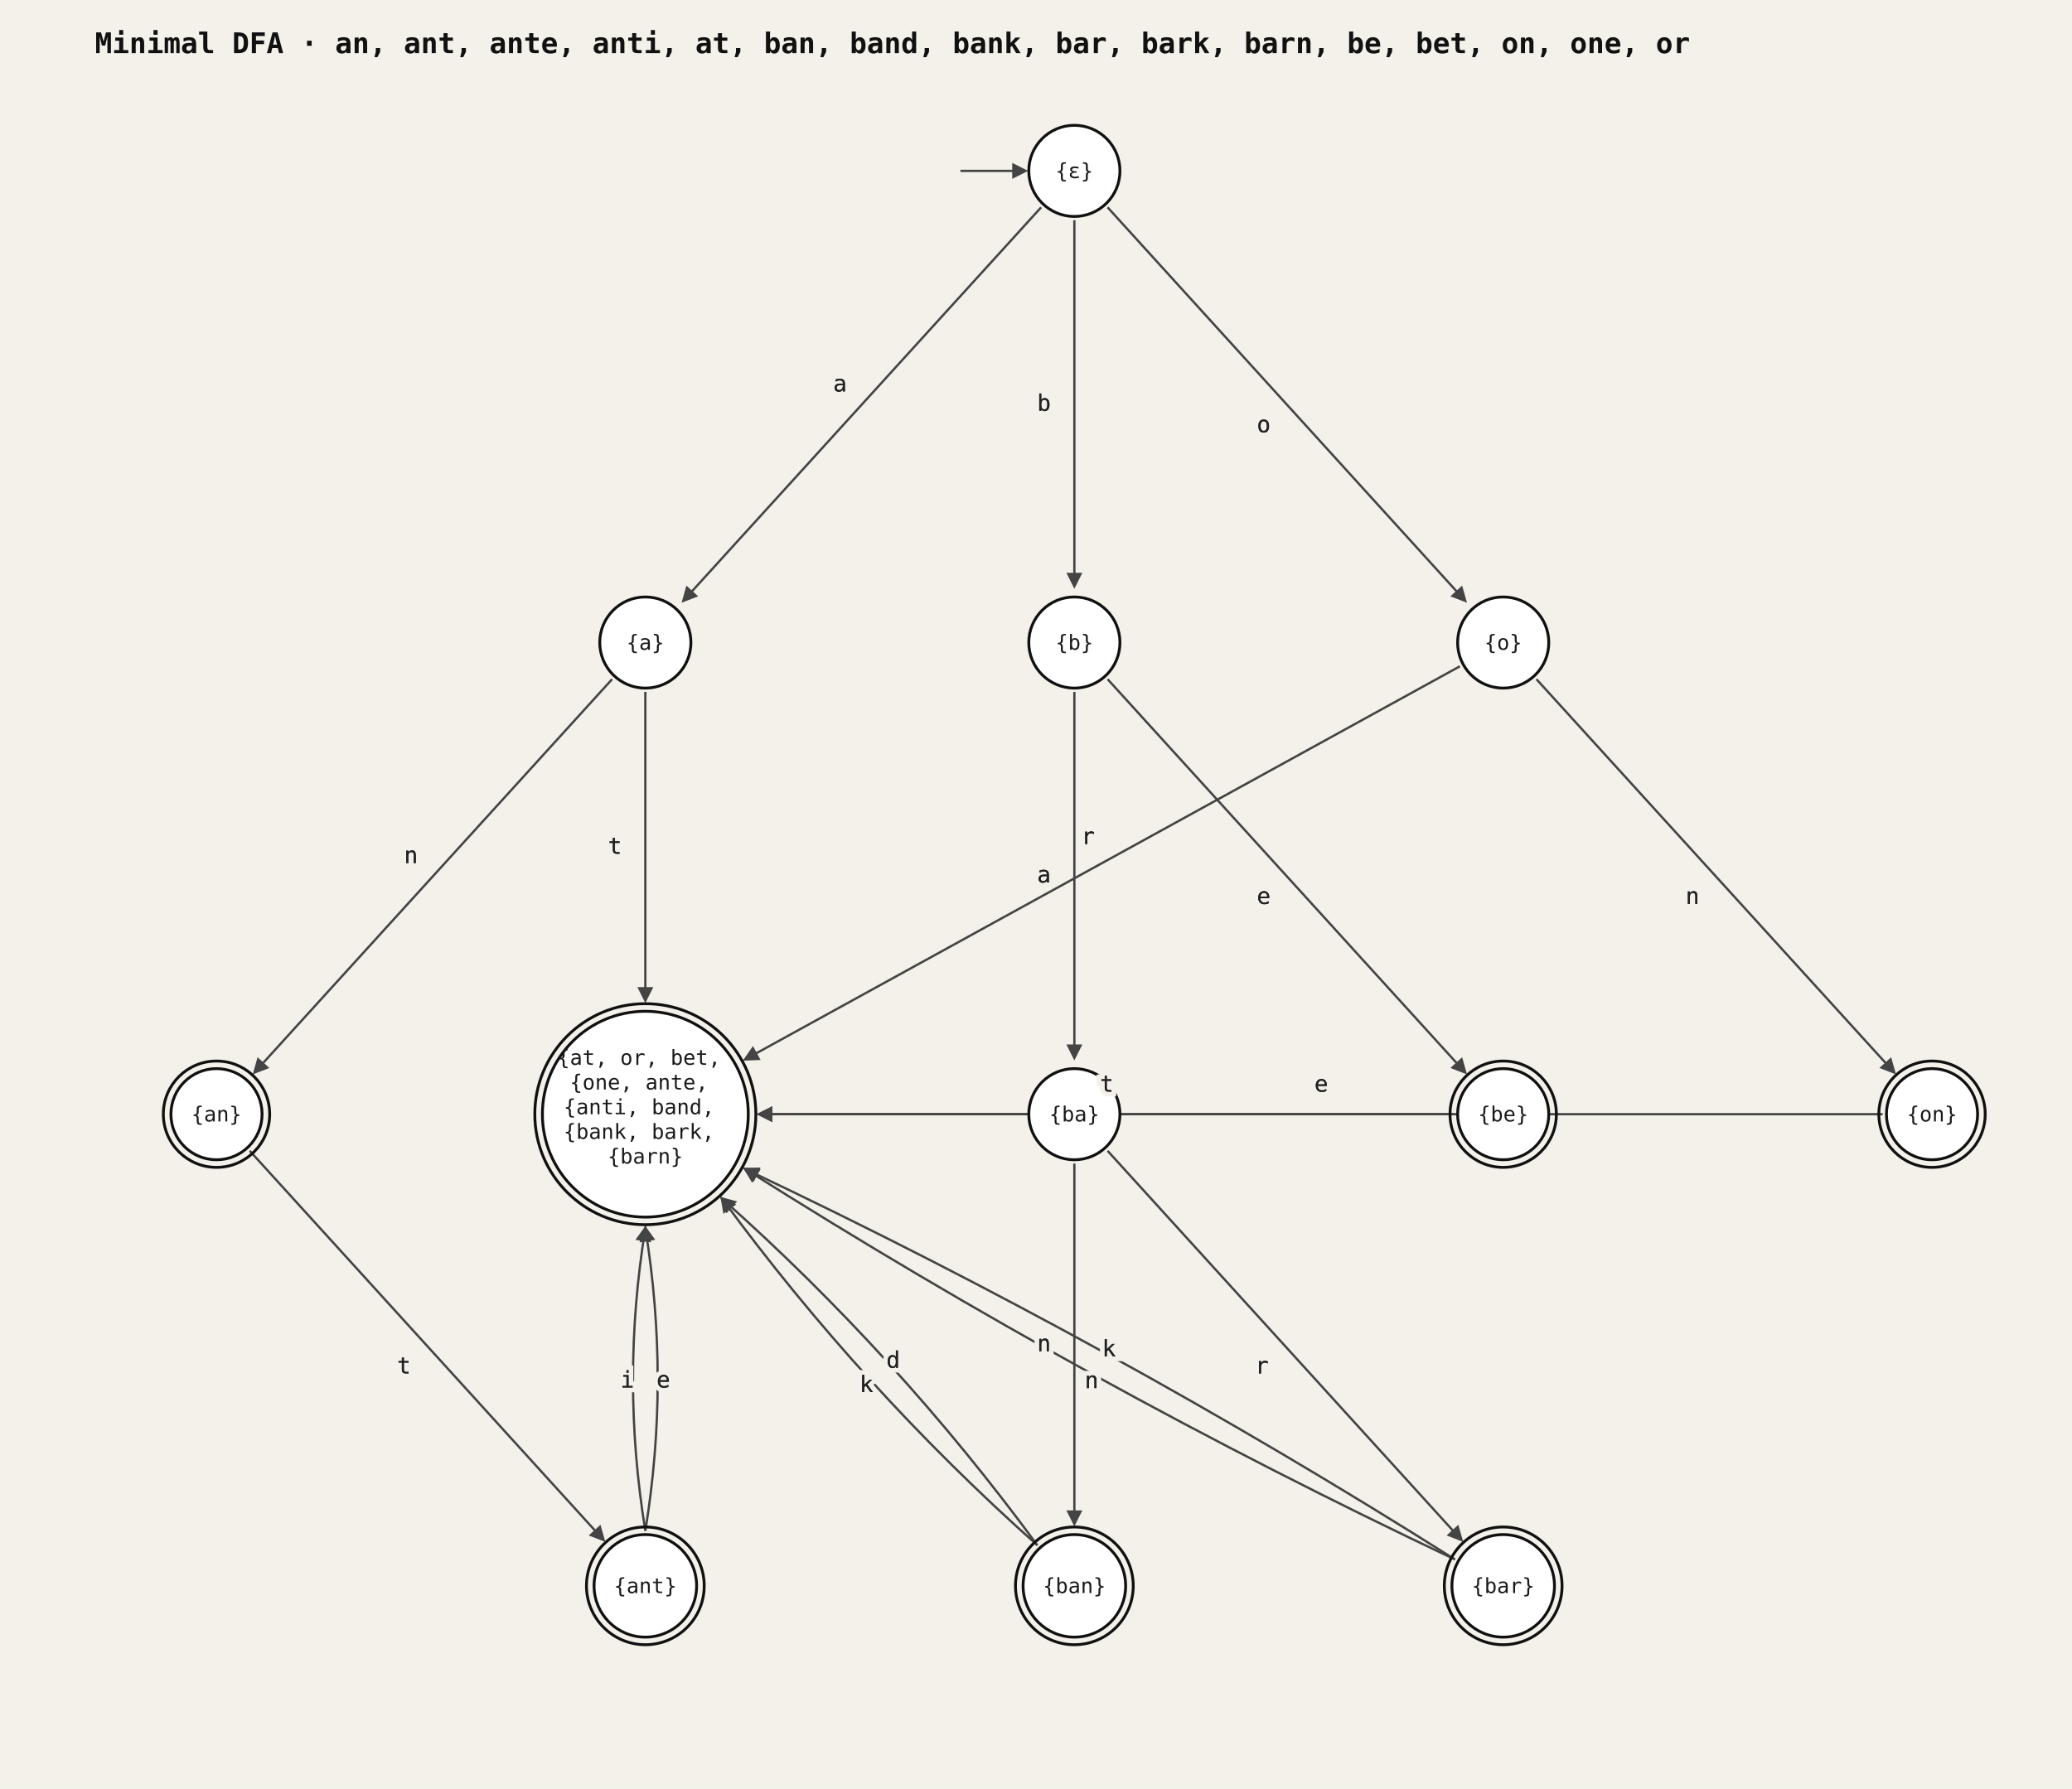
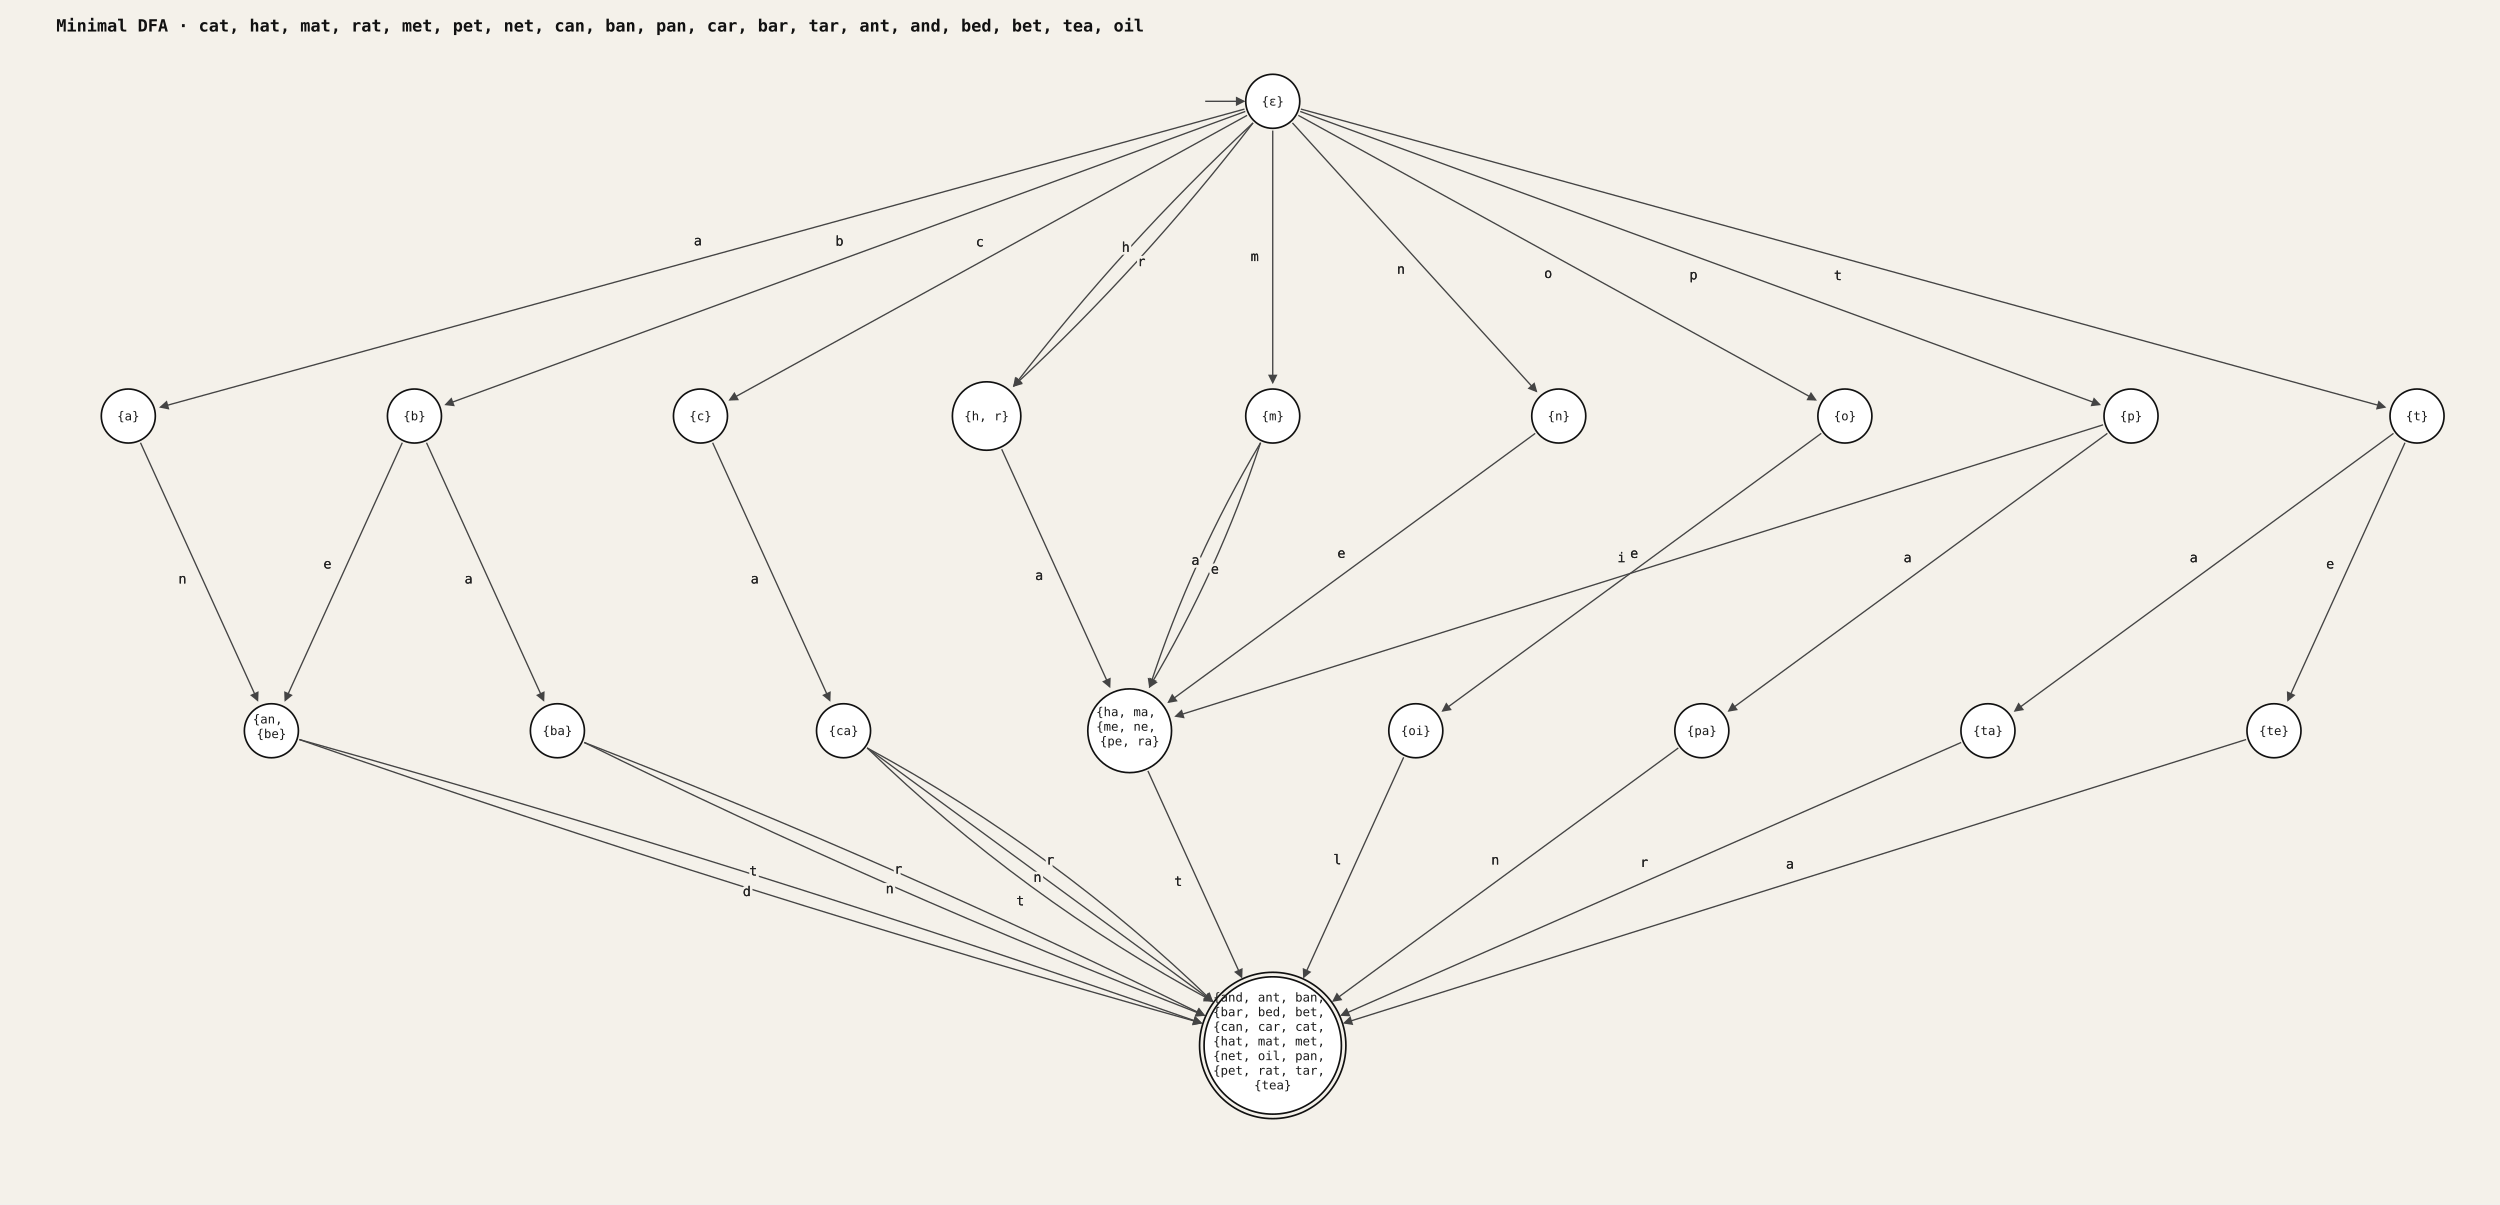
- <svg xmlns="http://www.w3.org/2000/svg" width="1091" height="942" viewBox="0 0 1091 942">
+ <svg xmlns="http://www.w3.org/2000/svg" width="2221" height="1070" viewBox="0 0 2221 1070">
  <style>text { font-family: ui-monospace, Consolas, monospace; font-size: 13px; fill: #111; }.edge-label { font-size: 12px; fill: #222; }.state-label { font-size: 11px; fill: #1a1a1a; }.title { font-size: 15px; font-weight: 600; fill: #111; }</style>
-   <rect x="0" y="0" width="1091" height="942" fill="#f4f1ea" />
-   <text x="50" y="28" class="title">Minimal DFA · an, ant, ante, anti, at, ban, band, bank, bar, bark, barn, be, bet, on, one, or</text>
+   <rect x="0" y="0" width="2221" height="1070" fill="#f4f1ea" />
+   <text x="50" y="28" class="title">Minimal DFA · cat, hat, mat, rat, met, pet, net, can, ban, pan, car, bar, tar, ant, and, bed, bet, tea, oil</text>
  <defs>
    <marker id="arrow" viewBox="0 0 10 10" refX="8" refY="5" markerWidth="7" markerHeight="7" orient="auto-start-reverse">
      <path d="M 0 0 L 10 5 L 0 10 z" fill="#444" />
    </marker>
  </defs>
-   <path d="M 548.2 109.2 L 360.0 316.2" fill="none" stroke="#444" stroke-width="1.2" marker-end="url(#arrow)" />
-   <path d="M 565.7 116.0 L 565.7 308.4" fill="none" stroke="#444" stroke-width="1.2" marker-end="url(#arrow)" />
-   <path d="M 583.2 109.2 L 771.3 316.2" fill="none" stroke="#444" stroke-width="1.2" marker-end="url(#arrow)" />
-   <path d="M 322.3 357.7 L 134.2 564.6" fill="none" stroke="#444" stroke-width="1.2" marker-end="url(#arrow)" />
-   <path d="M 339.8 364.4 L 339.8 526.6" fill="none" stroke="#444" stroke-width="1.2" marker-end="url(#arrow)" />
-   <path d="M 565.7 364.4 L 565.7 556.8" fill="none" stroke="#444" stroke-width="1.2" marker-end="url(#arrow)" />
-   <path d="M 583.2 357.7 L 771.3 564.6" fill="none" stroke="#444" stroke-width="1.2" marker-end="url(#arrow)" />
-   <path d="M 768.7 350.9 L 392.6 557.8" fill="none" stroke="#444" stroke-width="1.2" marker-end="url(#arrow)" />
-   <path d="M 809.0 357.7 L 997.2 564.6" fill="none" stroke="#444" stroke-width="1.2" marker-end="url(#arrow)" />
-   <path d="M 131.5 606.1 L 317.6 810.8" fill="none" stroke="#444" stroke-width="1.2" marker-end="url(#arrow)" />
-   <path d="M 565.7 612.8 L 565.7 802.2" fill="none" stroke="#444" stroke-width="1.2" marker-end="url(#arrow)" />
-   <path d="M 583.2 606.1 L 769.3 810.8" fill="none" stroke="#444" stroke-width="1.2" marker-end="url(#arrow)" />
-   <path d="M 765.5 586.8 L 400.0 586.8" fill="none" stroke="#444" stroke-width="1.2" marker-end="url(#arrow)" />
-   <path d="M 991.3 586.8 L 400.0 586.8" fill="none" stroke="#444" stroke-width="1.2" marker-end="url(#arrow)" />
-   <path d="M 339.8 806.2 Q 326.8 726.6 339.8 647.0" fill="none" stroke="#444" stroke-width="1.2" marker-end="url(#arrow)" />
-   <path d="M 339.8 806.2 Q 352.8 726.6 339.8 647.0" fill="none" stroke="#444" stroke-width="1.2" marker-end="url(#arrow)" />
-   <path d="M 546.2 813.8 Q 453.6 731.3 380.3 631.4" fill="none" stroke="#444" stroke-width="1.2" marker-end="url(#arrow)" />
-   <path d="M 546.2 813.8 Q 472.9 713.8 380.3 631.4" fill="none" stroke="#444" stroke-width="1.2" marker-end="url(#arrow)" />
-   <path d="M 766.1 821.3 Q 573.1 730.0 392.6 615.8" fill="none" stroke="#444" stroke-width="1.2" marker-end="url(#arrow)" />
-   <path d="M 766.1 821.3 Q 585.6 707.2 392.6 615.8" fill="none" stroke="#444" stroke-width="1.2" marker-end="url(#arrow)" />
-   <line x1="505.7" y1="90.0" x2="539.7" y2="90.0" stroke="#444" stroke-width="1.2" marker-end="url(#arrow)" />
-   <circle cx="565.7" cy="90.0" r="24.0" fill="#ffffff" stroke="#111" stroke-width="1.5" />
-   <text x="565.7" y="90.0" text-anchor="middle" dominant-baseline="central" class="state-label" font-size="10px">{ε}</text>
-   <circle cx="339.8" cy="338.4" r="24.0" fill="#ffffff" stroke="#111" stroke-width="1.5" />
-   <text x="339.8" y="338.4" text-anchor="middle" dominant-baseline="central" class="state-label" font-size="10px">{a}</text>
-   <circle cx="565.7" cy="338.4" r="24.0" fill="#ffffff" stroke="#111" stroke-width="1.5" />
-   <text x="565.7" y="338.4" text-anchor="middle" dominant-baseline="central" class="state-label" font-size="10px">{b}</text>
-   <circle cx="791.5" cy="338.4" r="24.0" fill="#ffffff" stroke="#111" stroke-width="1.5" />
-   <text x="791.5" y="338.4" text-anchor="middle" dominant-baseline="central" class="state-label" font-size="10px">{o}</text>
-   <circle cx="114.0" cy="586.8" r="28.0" fill="none" stroke="#111" stroke-width="1.5" />
-   <circle cx="114.0" cy="586.8" r="24.0" fill="#ffffff" stroke="#111" stroke-width="1.5" />
-   <text x="114.0" y="586.8" text-anchor="middle" dominant-baseline="central" class="state-label" font-size="10px">{an}</text>
-   <circle cx="339.8" cy="586.8" r="58.2" fill="none" stroke="#111" stroke-width="1.5" />
-   <circle cx="339.8" cy="586.8" r="54.2" fill="#ffffff" stroke="#111" stroke-width="1.5" />
-   <text x="339.8" y="560.8" text-anchor="middle" class="state-label" font-size="9px">
-     <tspan x="339.8" dy="0">{at, or, bet,</tspan>
-     <tspan x="339.8" dy="13">{one, ante,</tspan>
-     <tspan x="339.8" dy="13">{anti, band,</tspan>
-     <tspan x="339.8" dy="13">{bank, bark,</tspan>
-     <tspan x="339.8" dy="13">{barn}</tspan>
+   <path d="M 1105.6 96.9 L 142.9 361.6" fill="none" stroke="#444" stroke-width="1.2" marker-end="url(#arrow)" />
+   <path d="M 1106.3 99.0 L 396.3 359.3" fill="none" stroke="#444" stroke-width="1.2" marker-end="url(#arrow)" />
+   <path d="M 1107.9 102.5 L 648.6 355.1" fill="none" stroke="#444" stroke-width="1.2" marker-end="url(#arrow)" />
+   <path d="M 1113.2 109.2 Q 1016.7 234.7 901.0 342.6" fill="none" stroke="#444" stroke-width="1.2" marker-end="url(#arrow)" />
+   <path d="M 1113.2 109.2 Q 997.5 217.2 901.0 342.6" fill="none" stroke="#444" stroke-width="1.2" marker-end="url(#arrow)" />
+   <path d="M 1130.7 116.0 L 1130.7 339.6" fill="none" stroke="#444" stroke-width="1.2" marker-end="url(#arrow)" />
+   <path d="M 1148.2 109.2 L 1364.7 347.4" fill="none" stroke="#444" stroke-width="1.2" marker-end="url(#arrow)" />
+   <path d="M 1153.4 102.5 L 1612.7 355.1" fill="none" stroke="#444" stroke-width="1.2" marker-end="url(#arrow)" />
+   <path d="M 1155.1 99.0 L 1865.0 359.3" fill="none" stroke="#444" stroke-width="1.2" marker-end="url(#arrow)" />
+   <path d="M 1155.7 96.9 L 2118.4 361.6" fill="none" stroke="#444" stroke-width="1.2" marker-end="url(#arrow)" />
+   <path d="M 124.8 393.3 L 228.7 621.9" fill="none" stroke="#444" stroke-width="1.2" marker-end="url(#arrow)" />
+   <path d="M 357.4 393.3 L 253.5 621.9" fill="none" stroke="#444" stroke-width="1.2" marker-end="url(#arrow)" />
+   <path d="M 378.9 393.3 L 482.8 621.9" fill="none" stroke="#444" stroke-width="1.2" marker-end="url(#arrow)" />
+   <path d="M 633.1 393.3 L 737.0 621.9" fill="none" stroke="#444" stroke-width="1.2" marker-end="url(#arrow)" />
+   <path d="M 889.9 399.1 L 985.7 609.8" fill="none" stroke="#444" stroke-width="1.2" marker-end="url(#arrow)" />
+   <path d="M 1119.9 393.3 Q 1082.5 506.9 1021.5 609.8" fill="none" stroke="#444" stroke-width="1.2" marker-end="url(#arrow)" />
+   <path d="M 1119.9 393.3 Q 1058.8 496.2 1021.5 609.8" fill="none" stroke="#444" stroke-width="1.2" marker-end="url(#arrow)" />
+   <path d="M 1363.9 385.0 L 1038.4 623.6" fill="none" stroke="#444" stroke-width="1.2" marker-end="url(#arrow)" />
+   <path d="M 1618.0 385.0 L 1281.9 631.4" fill="none" stroke="#444" stroke-width="1.2" marker-end="url(#arrow)" />
+   <path d="M 1868.4 377.4 L 1044.8 636.2" fill="none" stroke="#444" stroke-width="1.2" marker-end="url(#arrow)" />
+   <path d="M 1872.2 385.0 L 1536.1 631.4" fill="none" stroke="#444" stroke-width="1.2" marker-end="url(#arrow)" />
+   <path d="M 2126.4 385.0 L 1790.3 631.4" fill="none" stroke="#444" stroke-width="1.2" marker-end="url(#arrow)" />
+   <path d="M 2136.6 393.3 L 2032.7 621.9" fill="none" stroke="#444" stroke-width="1.2" marker-end="url(#arrow)" />
+   <path d="M 265.9 657.0 Q 670.2 770.4 1066.7 908.7" fill="none" stroke="#444" stroke-width="1.2" marker-end="url(#arrow)" />
+   <path d="M 265.9 657.0 Q 662.4 795.2 1066.7 908.7" fill="none" stroke="#444" stroke-width="1.2" marker-end="url(#arrow)" />
+   <path d="M 519.0 659.6 Q 799.4 768.8 1069.3 901.8" fill="none" stroke="#444" stroke-width="1.2" marker-end="url(#arrow)" />
+   <path d="M 519.0 659.6 Q 789.0 792.6 1069.3 901.8" fill="none" stroke="#444" stroke-width="1.2" marker-end="url(#arrow)" />
+   <path d="M 770.4 664.5 Q 938.9 755.9 1076.6 889.1" fill="none" stroke="#444" stroke-width="1.2" marker-end="url(#arrow)" />
+   <path d="M 770.4 664.5 L 1076.6 889.1" fill="none" stroke="#444" stroke-width="1.2" marker-end="url(#arrow)" />
+   <path d="M 770.4 664.5 Q 908.1 797.8 1076.6 889.1" fill="none" stroke="#444" stroke-width="1.2" marker-end="url(#arrow)" />
+   <path d="M 1019.8 684.9 L 1102.9 867.8" fill="none" stroke="#444" stroke-width="1.2" marker-end="url(#arrow)" />
+   <path d="M 1247.0 672.8 L 1158.4 867.8" fill="none" stroke="#444" stroke-width="1.2" marker-end="url(#arrow)" />
+   <path d="M 1491.0 664.5 L 1184.7 889.1" fill="none" stroke="#444" stroke-width="1.2" marker-end="url(#arrow)" />
+   <path d="M 1742.3 659.6 L 1192.0 901.8" fill="none" stroke="#444" stroke-width="1.2" marker-end="url(#arrow)" />
+   <path d="M 1995.4 657.0 L 1194.6 908.7" fill="none" stroke="#444" stroke-width="1.2" marker-end="url(#arrow)" />
+   <line x1="1070.7" y1="90.0" x2="1104.7" y2="90.0" stroke="#444" stroke-width="1.2" marker-end="url(#arrow)" />
+   <circle cx="1130.7" cy="90.0" r="24.0" fill="#ffffff" stroke="#111" stroke-width="1.5" />
+   <text x="1130.7" y="90.0" text-anchor="middle" dominant-baseline="central" class="state-label" font-size="10px">{ε}</text>
+   <circle cx="114.0" cy="369.6" r="24.0" fill="#ffffff" stroke="#111" stroke-width="1.5" />
+   <text x="114.0" y="369.6" text-anchor="middle" dominant-baseline="central" class="state-label" font-size="10px">{a}</text>
+   <circle cx="368.2" cy="369.6" r="24.0" fill="#ffffff" stroke="#111" stroke-width="1.5" />
+   <text x="368.2" y="369.6" text-anchor="middle" dominant-baseline="central" class="state-label" font-size="10px">{b}</text>
+   <circle cx="622.3" cy="369.6" r="24.0" fill="#ffffff" stroke="#111" stroke-width="1.5" />
+   <text x="622.3" y="369.6" text-anchor="middle" dominant-baseline="central" class="state-label" font-size="10px">{c}</text>
+   <circle cx="876.5" cy="369.6" r="30.4" fill="#ffffff" stroke="#111" stroke-width="1.5" />
+   <text x="876.5" y="369.6" text-anchor="middle" dominant-baseline="central" class="state-label" font-size="10px">{h, r}</text>
+   <circle cx="1130.7" cy="369.6" r="24.0" fill="#ffffff" stroke="#111" stroke-width="1.5" />
+   <text x="1130.7" y="369.6" text-anchor="middle" dominant-baseline="central" class="state-label" font-size="10px">{m}</text>
+   <circle cx="1384.8" cy="369.6" r="24.0" fill="#ffffff" stroke="#111" stroke-width="1.5" />
+   <text x="1384.8" y="369.6" text-anchor="middle" dominant-baseline="central" class="state-label" font-size="10px">{n}</text>
+   <circle cx="1639.0" cy="369.6" r="24.0" fill="#ffffff" stroke="#111" stroke-width="1.5" />
+   <text x="1639.0" y="369.6" text-anchor="middle" dominant-baseline="central" class="state-label" font-size="10px">{o}</text>
+   <circle cx="1893.2" cy="369.6" r="24.0" fill="#ffffff" stroke="#111" stroke-width="1.5" />
+   <text x="1893.2" y="369.6" text-anchor="middle" dominant-baseline="central" class="state-label" font-size="10px">{p}</text>
+   <circle cx="2147.3" cy="369.6" r="24.0" fill="#ffffff" stroke="#111" stroke-width="1.5" />
+   <text x="2147.3" y="369.6" text-anchor="middle" dominant-baseline="central" class="state-label" font-size="10px">{t}</text>
+   <circle cx="241.1" cy="649.2" r="24.0" fill="#ffffff" stroke="#111" stroke-width="1.5" />
+   <text x="241.1" y="642.7" text-anchor="middle" class="state-label" font-size="10px">
+     <tspan x="241.1" dy="0">{an,</tspan>
+     <tspan x="241.1" dy="13">{be}</tspan>
  </text>
-   <circle cx="565.7" cy="586.8" r="24.0" fill="#ffffff" stroke="#111" stroke-width="1.5" />
-   <text x="565.7" y="586.8" text-anchor="middle" dominant-baseline="central" class="state-label" font-size="10px">{ba}</text>
-   <circle cx="791.5" cy="586.8" r="28.0" fill="none" stroke="#111" stroke-width="1.5" />
-   <circle cx="791.5" cy="586.8" r="24.0" fill="#ffffff" stroke="#111" stroke-width="1.5" />
-   <text x="791.5" y="586.8" text-anchor="middle" dominant-baseline="central" class="state-label" font-size="10px">{be}</text>
-   <circle cx="1017.3" cy="586.8" r="28.0" fill="none" stroke="#111" stroke-width="1.5" />
-   <circle cx="1017.3" cy="586.8" r="24.0" fill="#ffffff" stroke="#111" stroke-width="1.5" />
-   <text x="1017.3" y="586.8" text-anchor="middle" dominant-baseline="central" class="state-label" font-size="10px">{on}</text>
-   <circle cx="339.8" cy="835.2" r="31.0" fill="none" stroke="#111" stroke-width="1.5" />
-   <circle cx="339.8" cy="835.2" r="27.0" fill="#ffffff" stroke="#111" stroke-width="1.5" />
-   <text x="339.8" y="835.2" text-anchor="middle" dominant-baseline="central" class="state-label" font-size="10px">{ant}</text>
-   <circle cx="565.7" cy="835.2" r="31.0" fill="none" stroke="#111" stroke-width="1.5" />
-   <circle cx="565.7" cy="835.2" r="27.0" fill="#ffffff" stroke="#111" stroke-width="1.5" />
-   <text x="565.7" y="835.2" text-anchor="middle" dominant-baseline="central" class="state-label" font-size="10px">{ban}</text>
-   <circle cx="791.5" cy="835.2" r="31.0" fill="none" stroke="#111" stroke-width="1.5" />
-   <circle cx="791.5" cy="835.2" r="27.0" fill="#ffffff" stroke="#111" stroke-width="1.5" />
-   <text x="791.5" y="835.2" text-anchor="middle" dominant-baseline="central" class="state-label" font-size="10px">{bar}</text>
-   <text x="442.3" y="202.0" text-anchor="middle" dominant-baseline="central" class="edge-label" stroke="#f4f1ea" stroke-width="5" paint-order="stroke">a</text>
-   <text x="442.3" y="202.0" text-anchor="middle" dominant-baseline="central" class="edge-label">a</text>
-   <text x="549.7" y="212.2" text-anchor="middle" dominant-baseline="central" class="edge-label" stroke="#f4f1ea" stroke-width="5" paint-order="stroke">b</text>
-   <text x="549.7" y="212.2" text-anchor="middle" dominant-baseline="central" class="edge-label">b</text>
-   <text x="665.4" y="223.5" text-anchor="middle" dominant-baseline="central" class="edge-label" stroke="#f4f1ea" stroke-width="5" paint-order="stroke">o</text>
-   <text x="665.4" y="223.5" text-anchor="middle" dominant-baseline="central" class="edge-label">o</text>
-   <text x="216.4" y="450.4" text-anchor="middle" dominant-baseline="central" class="edge-label" stroke="#f4f1ea" stroke-width="5" paint-order="stroke">n</text>
-   <text x="216.4" y="450.4" text-anchor="middle" dominant-baseline="central" class="edge-label">n</text>
-   <text x="323.8" y="445.5" text-anchor="middle" dominant-baseline="central" class="edge-label" stroke="#f4f1ea" stroke-width="5" paint-order="stroke">t</text>
-   <text x="323.8" y="445.5" text-anchor="middle" dominant-baseline="central" class="edge-label">t</text>
-   <text x="549.7" y="460.6" text-anchor="middle" dominant-baseline="central" class="edge-label" stroke="#f4f1ea" stroke-width="5" paint-order="stroke">a</text>
-   <text x="549.7" y="460.6" text-anchor="middle" dominant-baseline="central" class="edge-label">a</text>
-   <text x="665.4" y="471.9" text-anchor="middle" dominant-baseline="central" class="edge-label" stroke="#f4f1ea" stroke-width="5" paint-order="stroke">e</text>
-   <text x="665.4" y="471.9" text-anchor="middle" dominant-baseline="central" class="edge-label">e</text>
-   <text x="572.9" y="440.4" text-anchor="middle" dominant-baseline="central" class="edge-label" stroke="#f4f1ea" stroke-width="5" paint-order="stroke">r</text>
-   <text x="572.9" y="440.4" text-anchor="middle" dominant-baseline="central" class="edge-label">r</text>
-   <text x="891.2" y="471.9" text-anchor="middle" dominant-baseline="central" class="edge-label" stroke="#f4f1ea" stroke-width="5" paint-order="stroke">n</text>
-   <text x="891.2" y="471.9" text-anchor="middle" dominant-baseline="central" class="edge-label">n</text>
-   <text x="212.7" y="719.2" text-anchor="middle" dominant-baseline="central" class="edge-label" stroke="#f4f1ea" stroke-width="5" paint-order="stroke">t</text>
-   <text x="212.7" y="719.2" text-anchor="middle" dominant-baseline="central" class="edge-label">t</text>
-   <text x="549.7" y="707.5" text-anchor="middle" dominant-baseline="central" class="edge-label" stroke="#f4f1ea" stroke-width="5" paint-order="stroke">n</text>
-   <text x="549.7" y="707.5" text-anchor="middle" dominant-baseline="central" class="edge-label">n</text>
-   <text x="664.4" y="719.2" text-anchor="middle" dominant-baseline="central" class="edge-label" stroke="#f4f1ea" stroke-width="5" paint-order="stroke">r</text>
-   <text x="664.4" y="719.2" text-anchor="middle" dominant-baseline="central" class="edge-label">r</text>
-   <text x="582.8" y="570.8" text-anchor="middle" dominant-baseline="central" class="edge-label" stroke="#f4f1ea" stroke-width="5" paint-order="stroke">t</text>
-   <text x="582.8" y="570.8" text-anchor="middle" dominant-baseline="central" class="edge-label">t</text>
-   <text x="695.7" y="570.8" text-anchor="middle" dominant-baseline="central" class="edge-label" stroke="#f4f1ea" stroke-width="5" paint-order="stroke">e</text>
-   <text x="695.7" y="570.8" text-anchor="middle" dominant-baseline="central" class="edge-label">e</text>
-   <text x="349.3" y="726.6" text-anchor="middle" dominant-baseline="central" class="edge-label" stroke="#f4f1ea" stroke-width="5" paint-order="stroke">e</text>
-   <text x="349.3" y="726.6" text-anchor="middle" dominant-baseline="central" class="edge-label">e</text>
-   <text x="330.3" y="726.6" text-anchor="middle" dominant-baseline="central" class="edge-label" stroke="#f4f1ea" stroke-width="5" paint-order="stroke">i</text>
-   <text x="330.3" y="726.6" text-anchor="middle" dominant-baseline="central" class="edge-label">i</text>
-   <text x="470.3" y="716.2" text-anchor="middle" dominant-baseline="central" class="edge-label" stroke="#f4f1ea" stroke-width="5" paint-order="stroke">d</text>
-   <text x="470.3" y="716.2" text-anchor="middle" dominant-baseline="central" class="edge-label">d</text>
-   <text x="456.2" y="729.0" text-anchor="middle" dominant-baseline="central" class="edge-label" stroke="#f4f1ea" stroke-width="5" paint-order="stroke">k</text>
-   <text x="456.2" y="729.0" text-anchor="middle" dominant-baseline="central" class="edge-label">k</text>
-   <text x="583.9" y="710.2" text-anchor="middle" dominant-baseline="central" class="edge-label" stroke="#f4f1ea" stroke-width="5" paint-order="stroke">k</text>
-   <text x="583.9" y="710.2" text-anchor="middle" dominant-baseline="central" class="edge-label">k</text>
-   <text x="574.8" y="726.9" text-anchor="middle" dominant-baseline="central" class="edge-label" stroke="#f4f1ea" stroke-width="5" paint-order="stroke">n</text>
-   <text x="574.8" y="726.9" text-anchor="middle" dominant-baseline="central" class="edge-label">n</text>
+   <circle cx="495.2" cy="649.2" r="24.0" fill="#ffffff" stroke="#111" stroke-width="1.5" />
+   <text x="495.2" y="649.2" text-anchor="middle" dominant-baseline="central" class="state-label" font-size="10px">{ba}</text>
+   <circle cx="749.4" cy="649.2" r="24.0" fill="#ffffff" stroke="#111" stroke-width="1.5" />
+   <text x="749.4" y="649.2" text-anchor="middle" dominant-baseline="central" class="state-label" font-size="10px">{ca}</text>
+   <circle cx="1003.6" cy="649.2" r="37.2" fill="#ffffff" stroke="#111" stroke-width="1.5" />
+   <text x="1003.6" y="636.2" text-anchor="middle" class="state-label" font-size="10px">
+     <tspan x="1003.6" dy="0">{ha, ma,</tspan>
+     <tspan x="1003.6" dy="13">{me, ne,</tspan>
+     <tspan x="1003.6" dy="13">{pe, ra}</tspan>
+   </text>
+   <circle cx="1257.8" cy="649.2" r="24.0" fill="#ffffff" stroke="#111" stroke-width="1.5" />
+   <text x="1257.8" y="649.2" text-anchor="middle" dominant-baseline="central" class="state-label" font-size="10px">{oi}</text>
+   <circle cx="1511.9" cy="649.2" r="24.0" fill="#ffffff" stroke="#111" stroke-width="1.5" />
+   <text x="1511.9" y="649.2" text-anchor="middle" dominant-baseline="central" class="state-label" font-size="10px">{pa}</text>
+   <circle cx="1766.1" cy="649.2" r="24.0" fill="#ffffff" stroke="#111" stroke-width="1.5" />
+   <text x="1766.1" y="649.2" text-anchor="middle" dominant-baseline="central" class="state-label" font-size="10px">{ta}</text>
+   <circle cx="2020.2" cy="649.2" r="24.0" fill="#ffffff" stroke="#111" stroke-width="1.5" />
+   <text x="2020.2" y="649.2" text-anchor="middle" dominant-baseline="central" class="state-label" font-size="10px">{te}</text>
+   <circle cx="1130.7" cy="928.8" r="65.0" fill="none" stroke="#111" stroke-width="1.5" />
+   <circle cx="1130.7" cy="928.8" r="61.0" fill="#ffffff" stroke="#111" stroke-width="1.5" />
+   <text x="1130.7" y="889.8" text-anchor="middle" class="state-label" font-size="8px">
+     <tspan x="1130.7" dy="0">{and, ant, ban,</tspan>
+     <tspan x="1130.7" dy="13">{bar, bed, bet,</tspan>
+     <tspan x="1130.7" dy="13">{can, car, cat,</tspan>
+     <tspan x="1130.7" dy="13">{hat, mat, met,</tspan>
+     <tspan x="1130.7" dy="13">{net, oil, pan,</tspan>
+     <tspan x="1130.7" dy="13">{pet, rat, tar,</tspan>
+     <tspan x="1130.7" dy="13">{tea}</tspan>
+   </text>
+   <text x="620.0" y="213.8" text-anchor="middle" dominant-baseline="central" class="edge-label" stroke="#f4f1ea" stroke-width="5" paint-order="stroke">a</text>
+   <text x="620.0" y="213.8" text-anchor="middle" dominant-baseline="central" class="edge-label">a</text>
+   <text x="745.8" y="214.1" text-anchor="middle" dominant-baseline="central" class="edge-label" stroke="#f4f1ea" stroke-width="5" paint-order="stroke">b</text>
+   <text x="745.8" y="214.1" text-anchor="middle" dominant-baseline="central" class="edge-label">b</text>
+   <text x="870.5" y="214.8" text-anchor="middle" dominant-baseline="central" class="edge-label" stroke="#f4f1ea" stroke-width="5" paint-order="stroke">c</text>
+   <text x="870.5" y="214.8" text-anchor="middle" dominant-baseline="central" class="edge-label">c</text>
+   <text x="1000.1" y="219.6" text-anchor="middle" dominant-baseline="central" class="edge-label" stroke="#f4f1ea" stroke-width="5" paint-order="stroke">h</text>
+   <text x="1000.1" y="219.6" text-anchor="middle" dominant-baseline="central" class="edge-label">h</text>
+   <text x="1014.1" y="232.3" text-anchor="middle" dominant-baseline="central" class="edge-label" stroke="#f4f1ea" stroke-width="5" paint-order="stroke">r</text>
+   <text x="1014.1" y="232.3" text-anchor="middle" dominant-baseline="central" class="edge-label">r</text>
+   <text x="1114.7" y="227.8" text-anchor="middle" dominant-baseline="central" class="edge-label" stroke="#f4f1ea" stroke-width="5" paint-order="stroke">m</text>
+   <text x="1114.7" y="227.8" text-anchor="middle" dominant-baseline="central" class="edge-label">m</text>
+   <text x="1244.6" y="239.1" text-anchor="middle" dominant-baseline="central" class="edge-label" stroke="#f4f1ea" stroke-width="5" paint-order="stroke">n</text>
+   <text x="1244.6" y="239.1" text-anchor="middle" dominant-baseline="central" class="edge-label">n</text>
+   <text x="1375.4" y="242.8" text-anchor="middle" dominant-baseline="central" class="edge-label" stroke="#f4f1ea" stroke-width="5" paint-order="stroke">o</text>
+   <text x="1375.4" y="242.8" text-anchor="middle" dominant-baseline="central" class="edge-label">o</text>
+   <text x="1504.5" y="244.1" text-anchor="middle" dominant-baseline="central" class="edge-label" stroke="#f4f1ea" stroke-width="5" paint-order="stroke">p</text>
+   <text x="1504.5" y="244.1" text-anchor="middle" dominant-baseline="central" class="edge-label">p</text>
+   <text x="1632.8" y="244.7" text-anchor="middle" dominant-baseline="central" class="edge-label" stroke="#f4f1ea" stroke-width="5" paint-order="stroke">t</text>
+   <text x="1632.8" y="244.7" text-anchor="middle" dominant-baseline="central" class="edge-label">t</text>
+   <text x="162.1" y="514.2" text-anchor="middle" dominant-baseline="central" class="edge-label" stroke="#f4f1ea" stroke-width="5" paint-order="stroke">n</text>
+   <text x="162.1" y="514.2" text-anchor="middle" dominant-baseline="central" class="edge-label">n</text>
+   <text x="290.9" y="500.9" text-anchor="middle" dominant-baseline="central" class="edge-label" stroke="#f4f1ea" stroke-width="5" paint-order="stroke">e</text>
+   <text x="290.9" y="500.9" text-anchor="middle" dominant-baseline="central" class="edge-label">e</text>
+   <text x="416.3" y="514.2" text-anchor="middle" dominant-baseline="central" class="edge-label" stroke="#f4f1ea" stroke-width="5" paint-order="stroke">a</text>
+   <text x="416.3" y="514.2" text-anchor="middle" dominant-baseline="central" class="edge-label">a</text>
+   <text x="670.5" y="514.2" text-anchor="middle" dominant-baseline="central" class="edge-label" stroke="#f4f1ea" stroke-width="5" paint-order="stroke">a</text>
+   <text x="670.5" y="514.2" text-anchor="middle" dominant-baseline="central" class="edge-label">a</text>
+   <text x="923.2" y="511.1" text-anchor="middle" dominant-baseline="central" class="edge-label" stroke="#f4f1ea" stroke-width="5" paint-order="stroke">a</text>
+   <text x="923.2" y="511.1" text-anchor="middle" dominant-baseline="central" class="edge-label">a</text>
+   <text x="1062.0" y="497.6" text-anchor="middle" dominant-baseline="central" class="edge-label" stroke="#f4f1ea" stroke-width="5" paint-order="stroke">a</text>
+   <text x="1062.0" y="497.6" text-anchor="middle" dominant-baseline="central" class="edge-label">a</text>
+   <text x="1079.3" y="505.5" text-anchor="middle" dominant-baseline="central" class="edge-label" stroke="#f4f1ea" stroke-width="5" paint-order="stroke">e</text>
+   <text x="1079.3" y="505.5" text-anchor="middle" dominant-baseline="central" class="edge-label">e</text>
+   <text x="1191.7" y="491.4" text-anchor="middle" dominant-baseline="central" class="edge-label" stroke="#f4f1ea" stroke-width="5" paint-order="stroke">e</text>
+   <text x="1191.7" y="491.4" text-anchor="middle" dominant-baseline="central" class="edge-label">e</text>
+   <text x="1440.5" y="495.3" text-anchor="middle" dominant-baseline="central" class="edge-label" stroke="#f4f1ea" stroke-width="5" paint-order="stroke">i</text>
+   <text x="1440.5" y="495.3" text-anchor="middle" dominant-baseline="central" class="edge-label">i</text>
+   <text x="1451.8" y="491.5" text-anchor="middle" dominant-baseline="central" class="edge-label" stroke="#f4f1ea" stroke-width="5" paint-order="stroke">e</text>
+   <text x="1451.8" y="491.5" text-anchor="middle" dominant-baseline="central" class="edge-label">e</text>
+   <text x="1694.7" y="495.3" text-anchor="middle" dominant-baseline="central" class="edge-label" stroke="#f4f1ea" stroke-width="5" paint-order="stroke">a</text>
+   <text x="1694.7" y="495.3" text-anchor="middle" dominant-baseline="central" class="edge-label">a</text>
+   <text x="1948.9" y="495.3" text-anchor="middle" dominant-baseline="central" class="edge-label" stroke="#f4f1ea" stroke-width="5" paint-order="stroke">a</text>
+   <text x="1948.9" y="495.3" text-anchor="middle" dominant-baseline="central" class="edge-label">a</text>
+   <text x="2070.1" y="500.9" text-anchor="middle" dominant-baseline="central" class="edge-label" stroke="#f4f1ea" stroke-width="5" paint-order="stroke">e</text>
+   <text x="2070.1" y="500.9" text-anchor="middle" dominant-baseline="central" class="edge-label">e</text>
+   <text x="663.5" y="791.9" text-anchor="middle" dominant-baseline="central" class="edge-label" stroke="#f4f1ea" stroke-width="5" paint-order="stroke">d</text>
+   <text x="663.5" y="791.9" text-anchor="middle" dominant-baseline="central" class="edge-label">d</text>
+   <text x="669.2" y="773.7" text-anchor="middle" dominant-baseline="central" class="edge-label" stroke="#f4f1ea" stroke-width="5" paint-order="stroke">t</text>
+   <text x="669.2" y="773.7" text-anchor="middle" dominant-baseline="central" class="edge-label">t</text>
+   <text x="790.4" y="789.4" text-anchor="middle" dominant-baseline="central" class="edge-label" stroke="#f4f1ea" stroke-width="5" paint-order="stroke">n</text>
+   <text x="790.4" y="789.4" text-anchor="middle" dominant-baseline="central" class="edge-label">n</text>
+   <text x="798.0" y="772.0" text-anchor="middle" dominant-baseline="central" class="edge-label" stroke="#f4f1ea" stroke-width="5" paint-order="stroke">r</text>
+   <text x="798.0" y="772.0" text-anchor="middle" dominant-baseline="central" class="edge-label">r</text>
+   <text x="921.7" y="779.3" text-anchor="middle" dominant-baseline="central" class="edge-label" stroke="#f4f1ea" stroke-width="5" paint-order="stroke">n</text>
+   <text x="921.7" y="779.3" text-anchor="middle" dominant-baseline="central" class="edge-label">n</text>
+   <text x="933.0" y="763.9" text-anchor="middle" dominant-baseline="central" class="edge-label" stroke="#f4f1ea" stroke-width="5" paint-order="stroke">r</text>
+   <text x="933.0" y="763.9" text-anchor="middle" dominant-baseline="central" class="edge-label">r</text>
+   <text x="906.4" y="800.2" text-anchor="middle" dominant-baseline="central" class="edge-label" stroke="#f4f1ea" stroke-width="5" paint-order="stroke">t</text>
+   <text x="906.4" y="800.2" text-anchor="middle" dominant-baseline="central" class="edge-label">t</text>
+   <text x="1046.8" y="782.9" text-anchor="middle" dominant-baseline="central" class="edge-label" stroke="#f4f1ea" stroke-width="5" paint-order="stroke">t</text>
+   <text x="1046.8" y="782.9" text-anchor="middle" dominant-baseline="central" class="edge-label">t</text>
+   <text x="1188.1" y="763.7" text-anchor="middle" dominant-baseline="central" class="edge-label" stroke="#f4f1ea" stroke-width="5" paint-order="stroke">l</text>
+   <text x="1188.1" y="763.7" text-anchor="middle" dominant-baseline="central" class="edge-label">l</text>
+   <text x="1328.4" y="763.9" text-anchor="middle" dominant-baseline="central" class="edge-label" stroke="#f4f1ea" stroke-width="5" paint-order="stroke">n</text>
+   <text x="1328.4" y="763.9" text-anchor="middle" dominant-baseline="central" class="edge-label">n</text>
+   <text x="1460.7" y="766.1" text-anchor="middle" dominant-baseline="central" class="edge-label" stroke="#f4f1ea" stroke-width="5" paint-order="stroke">r</text>
+   <text x="1460.7" y="766.1" text-anchor="middle" dominant-baseline="central" class="edge-label">r</text>
+   <text x="1590.2" y="767.5" text-anchor="middle" dominant-baseline="central" class="edge-label" stroke="#f4f1ea" stroke-width="5" paint-order="stroke">a</text>
+   <text x="1590.2" y="767.5" text-anchor="middle" dominant-baseline="central" class="edge-label">a</text>
</svg>
